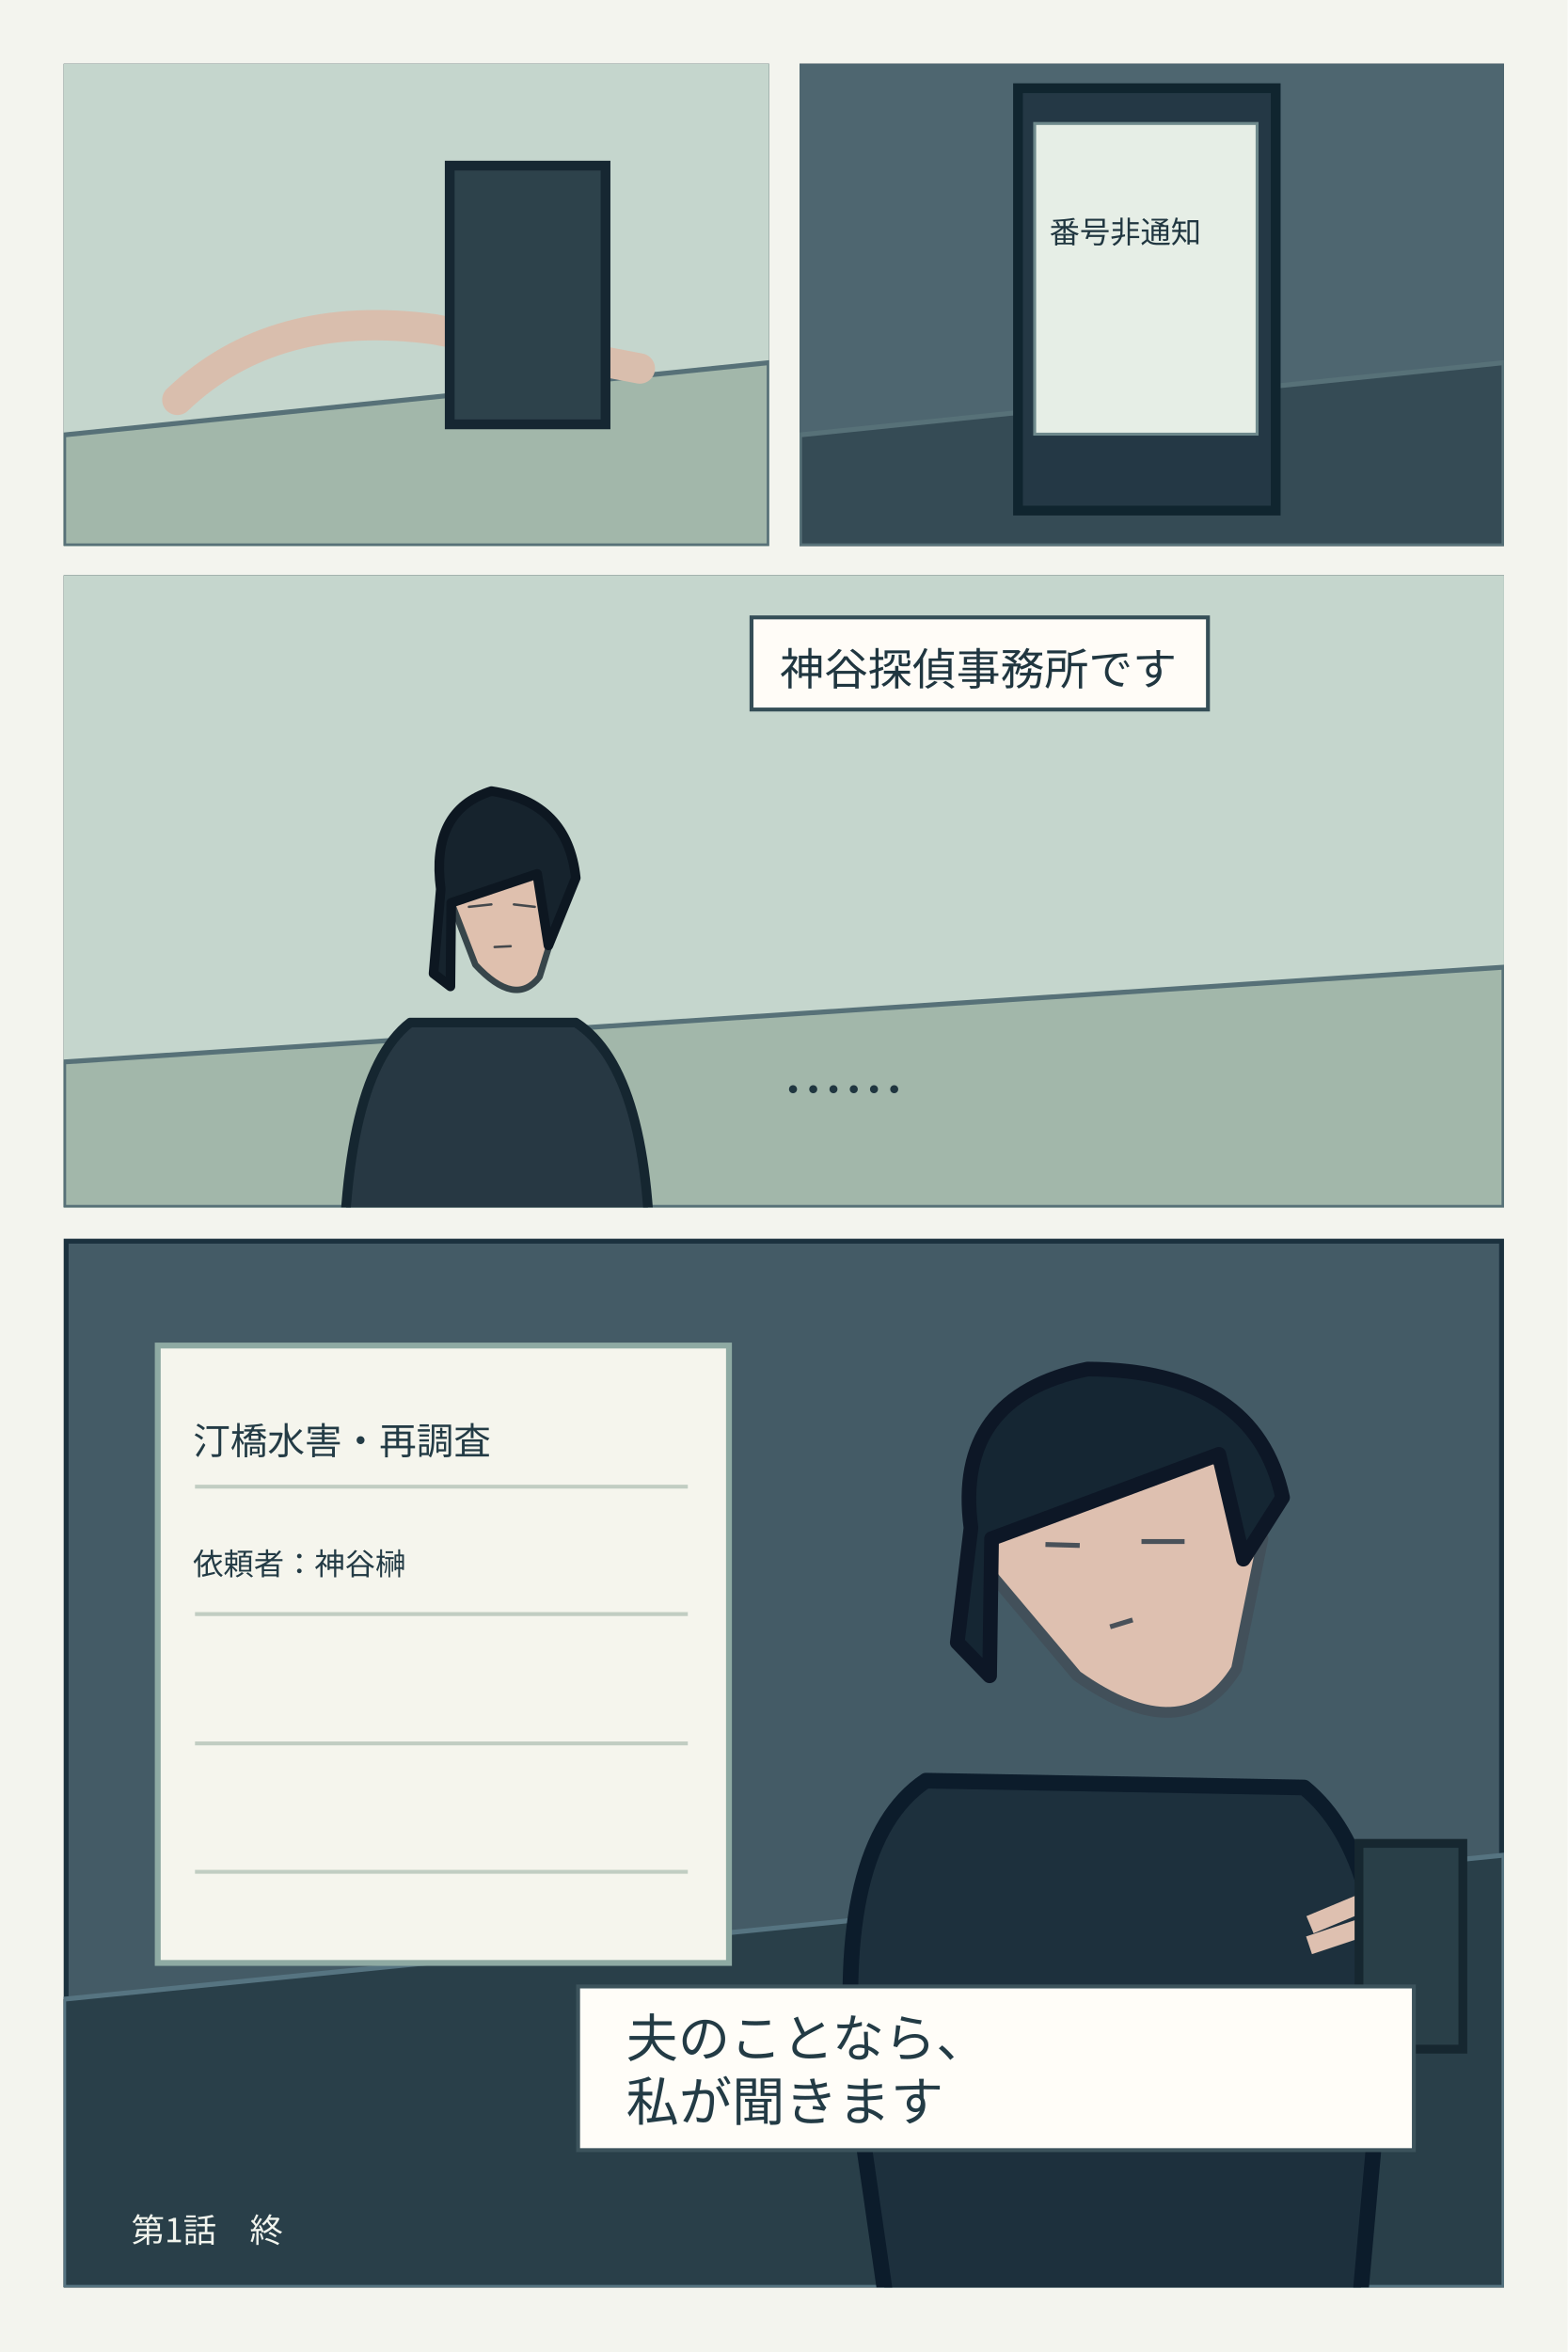
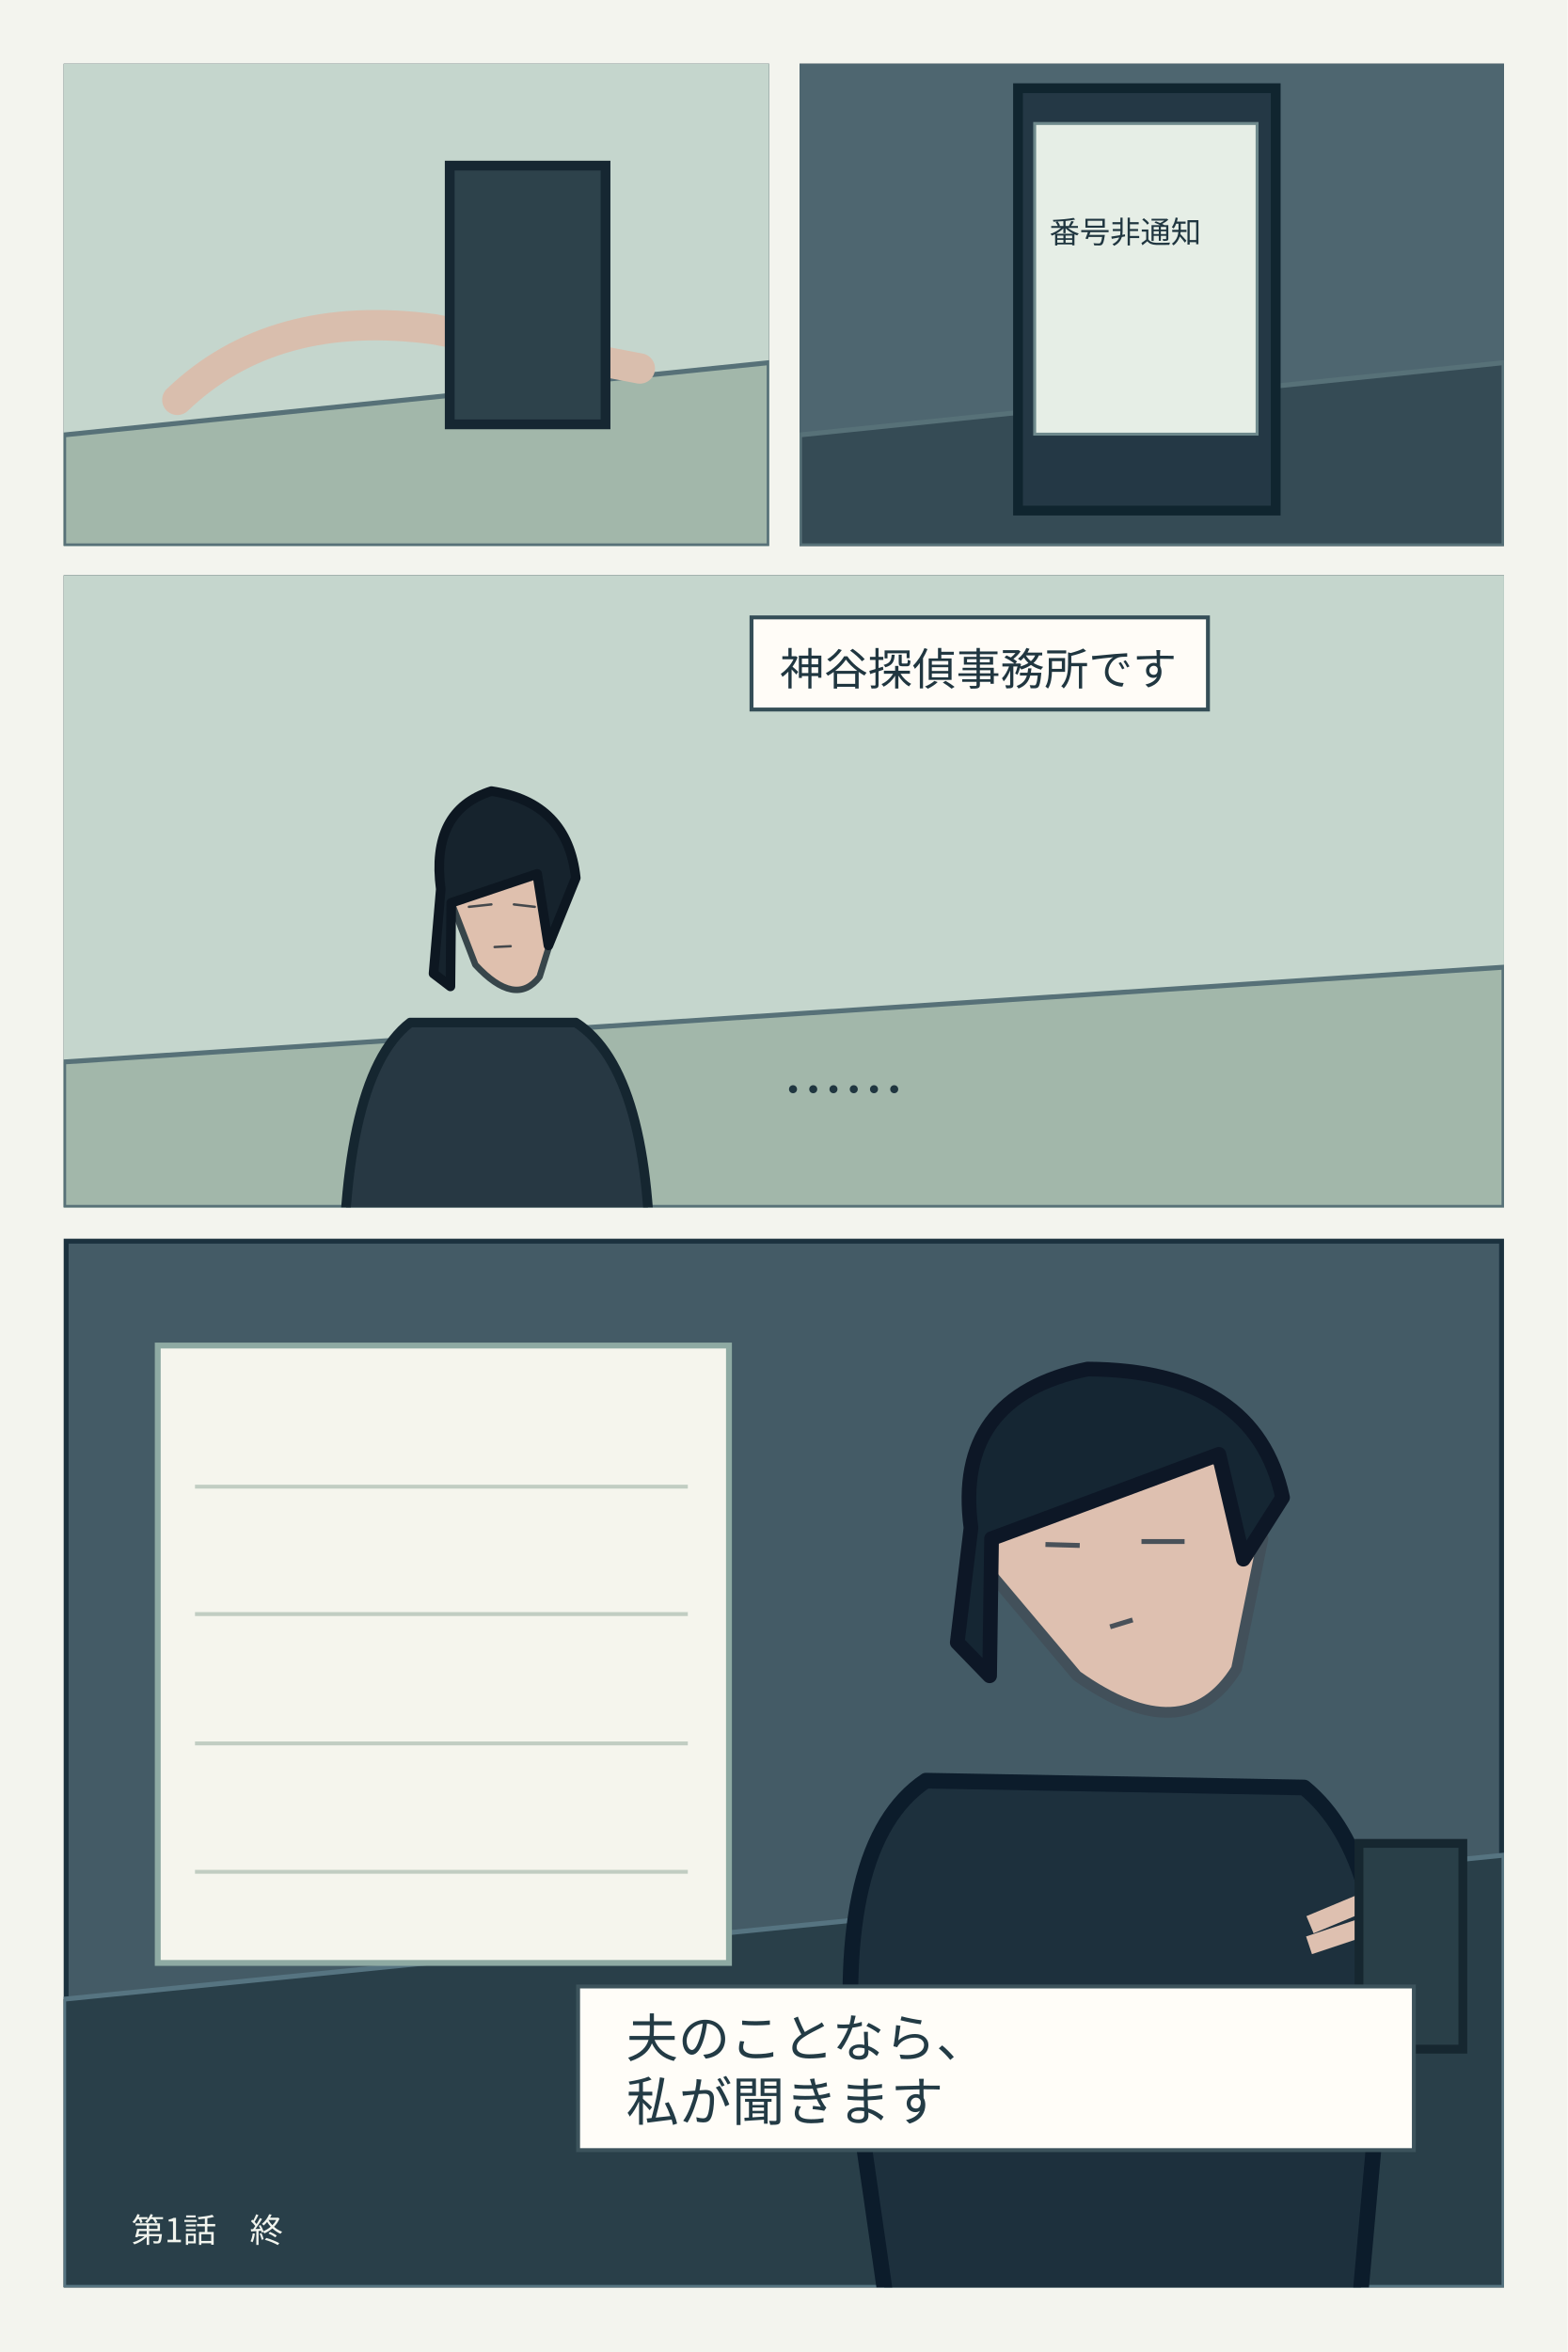
<svg xmlns="http://www.w3.org/2000/svg" width="1600" height="2400" viewBox="0 0 1600 2400">
  <rect x="0" y="0" width="1600" height="2400" fill="#f3f4ee" stroke="none" stroke-width="0" />
  <g id="32-1">
    <svg x="816" y="65" width="719" height="492" viewBox="0 0 719 492">
      <rect x="2" y="2" width="715" height="488" fill="#f8f9f3" stroke="#192c36" stroke-width="8" />
      <rect x="0" y="0" width="719" height="492" fill="#4e6670" stroke="none" stroke-width="0" />
      <path d="M0 378.84L719 305.04V492H0Z" fill="#354b55" stroke="#577178" stroke-width="5" stroke-linejoin="round" stroke-linecap="round" />
      <rect x="223" y="25" width="263" height="431" fill="#243845" stroke="#10252f" stroke-width="10" />
      <rect x="240" y="61" width="227" height="317" fill="#e6eee6" stroke="#6e898c" stroke-width="3" />
      <text x="255" y="183" font-family="Noto Sans CJK JP,sans-serif" font-size="31" font-weight="500" fill="#203640">番号非通知</text>
    </svg>
  </g>
  <g id="32-2">
    <svg x="65" y="65" width="720" height="492" viewBox="0 0 720 492">
      <rect x="2" y="2" width="716" height="488" fill="#f8f9f3" stroke="#192c36" stroke-width="8" />
      <rect x="0" y="0" width="720" height="492" fill="#c5d6cd" stroke="none" stroke-width="0" />
      <path d="M0 378.84L720 305.04V492H0Z" fill="#a2b7aa" stroke="#577178" stroke-width="5" stroke-linejoin="round" stroke-linecap="round" />
      <path d="M116 343Q214 249 378 271L588 311" fill="none" stroke="#d9bead" stroke-width="31" stroke-linejoin="round" stroke-linecap="round" />
      <rect x="394" y="104" width="159" height="264" fill="#2d424b" stroke="#162732" stroke-width="10" />
    </svg>
  </g>
  <g id="32-3">
    <svg x="65" y="587" width="1470" height="645" viewBox="0 0 1470 645">
      <rect x="2" y="2" width="1466" height="641" fill="#f8f9f3" stroke="#192c36" stroke-width="8" />
      <rect x="0" y="0" width="1470" height="645" fill="#c5d6cd" stroke="none" stroke-width="0" />
      <path d="M0 496.65L1470 399.9V645H0Z" fill="#a2b7aa" stroke="#577178" stroke-width="5" stroke-linejoin="round" stroke-linecap="round" />
      <g transform="translate(448 472) scale(0.82)">
        <path d="M-115-19Q-206 51-198 365L-151 587L156 587L184 311Q186 42 91-19Z" fill="#273843" stroke="#152630" stroke-width="12" stroke-linejoin="round" stroke-linecap="round" />
        <path d="M-64-169Q-73-265-1-270Q85-265 74-166L46-76Q16-37-34-91Z" fill="#dfc0ae" stroke="#37454a" stroke-width="8" stroke-linejoin="round" stroke-linecap="round" />
        <path d="M-77-185Q-90-283-14-307Q81-293 91-199L57-115L43-204L-64-168L-65-64L-86-80Z" fill="#16232d" stroke="#0d1721" stroke-width="12" stroke-linejoin="round" stroke-linecap="round" />
        <path d="M-42-163L-14-166M14-166L40-163M-10-113L10-114" fill="none" stroke="#44484c" stroke-width="3" stroke-linejoin="round" stroke-linecap="round" />
      </g>
      <rect x="702" y="43" width="465.85" height="94" fill="#fffcf7" stroke="#354e57" stroke-width="4" />
      <text x="731" y="112" font-family="Noto Sans CJK JP,sans-serif" font-size="45" font-weight="500" fill="#203640">神谷探偵事務所です</text>
      <text x="734" y="548" font-family="Noto Sans CJK JP,sans-serif" font-size="62" font-weight="500" fill="#203640">……</text>
    </svg>
  </g>
  <g id="32-4">
    <svg x="65" y="1264" width="1470" height="1070" viewBox="0 0 1470 1070">
      <rect x="1" y="1" width="1468" height="1068" fill="#445b66" stroke="#1b313e" stroke-width="8" />
      <path d="M0 776L1470 629V1070H0Z" fill="#293f49" stroke="#567481" stroke-width="5" stroke-linejoin="round" />
      <rect x="96" y="109" width="583" height="630" fill="#f5f5ed" stroke="#8eaaa3" stroke-width="6" />
      <path d="M134 253L637 253M134 383L637 383M134 515L637 515M134 646L637 646" fill="none" stroke="#c1cdc2" stroke-width="4" stroke-linejoin="round" />
-       <text x="132" y="220" font-family="Noto Sans CJK JP,sans-serif" font-size="38" font-weight="500" fill="#233b45">汀橋水害・再調査</text>
-       <text x="132" y="343" font-family="Noto Sans CJK JP,sans-serif" font-size="31" font-weight="500" fill="#233b45">依頼者：神谷榊</text>
+ 
+ 
&gt;
&gt;
<g transform="translate(1077 590)">
        <path d="M-197-37Q-292 27-270 268L-236 504H245L267 259Q278 43 189-30Z" fill="#1d303d" stroke="#0c1c2b" stroke-width="16" stroke-linejoin="round" />
        <path d="M-129-246Q-151-376-29-403Q113-406 147-284L120-151Q67-66-43-144Z" fill="#dec0b0" stroke="#42505a" stroke-width="11" stroke-linejoin="round" />
        <path d="M-151-295Q-169-429-32-457Q139-456 167-326L127-263L102-370L-130-284L-132-144L-165-178Z" fill="#152633" stroke="#0d1726" stroke-width="15" stroke-linejoin="round" />
        <path d="M-75-278L-40-277M23-281L67-281M-9-194L14-201" fill="none" stroke="#495159" stroke-width="5" stroke-linejoin="round" />
        <path d="M195 110L274 77M194 131L293 98" fill="none" stroke="#dec0b0" stroke-width="19" stroke-linejoin="round" />
        <rect x="245" y="27" width="106" height="210" fill="#293f48" stroke="#162730" stroke-width="9" />
      </g>
      <rect x="525" y="763" width="853" height="167" fill="#fffdf8" stroke="#3c535c" stroke-width="4" />
      <text x="574" y="835" font-family="Noto Sans CJK JP,sans-serif" font-size="53" font-weight="500" fill="#233b45">夫のことなら、</text>
      <text x="574" y="900" font-family="Noto Sans CJK JP,sans-serif" font-size="54" font-weight="500" fill="#233b45">私が聞きます</text>
      <text x="69" y="1024" font-family="Noto Sans CJK JP,sans-serif" font-size="34" font-weight="500" fill="#f2f5ee">第1話　終</text>
    </svg>
  </g>
</svg>
